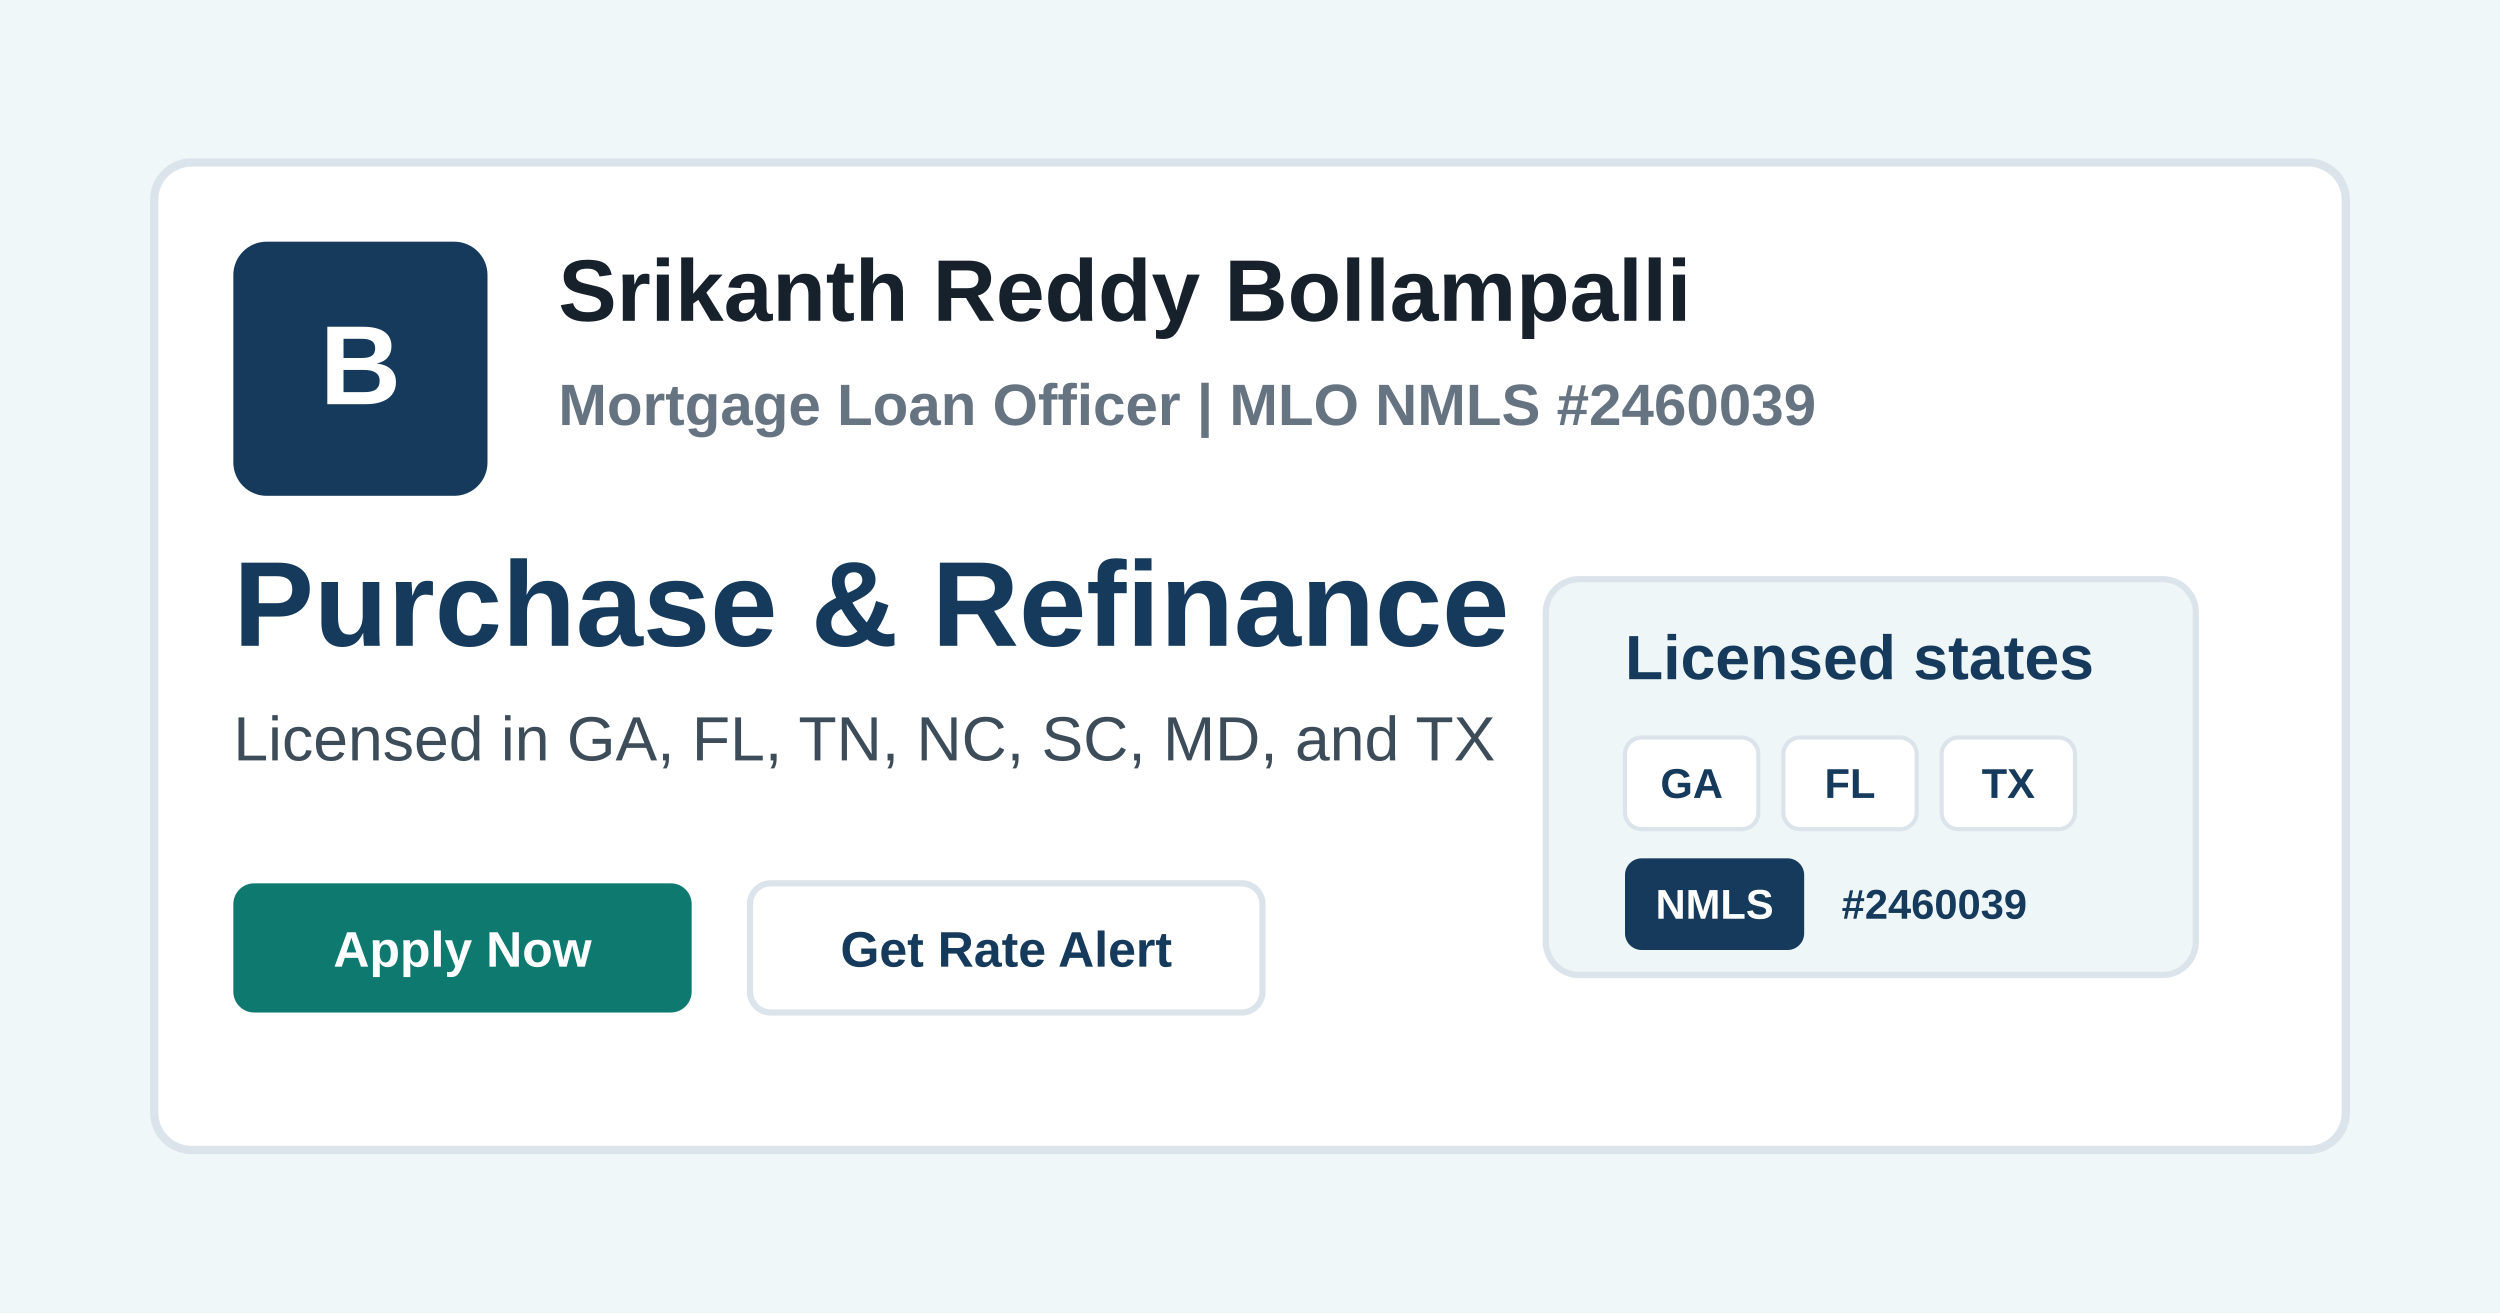
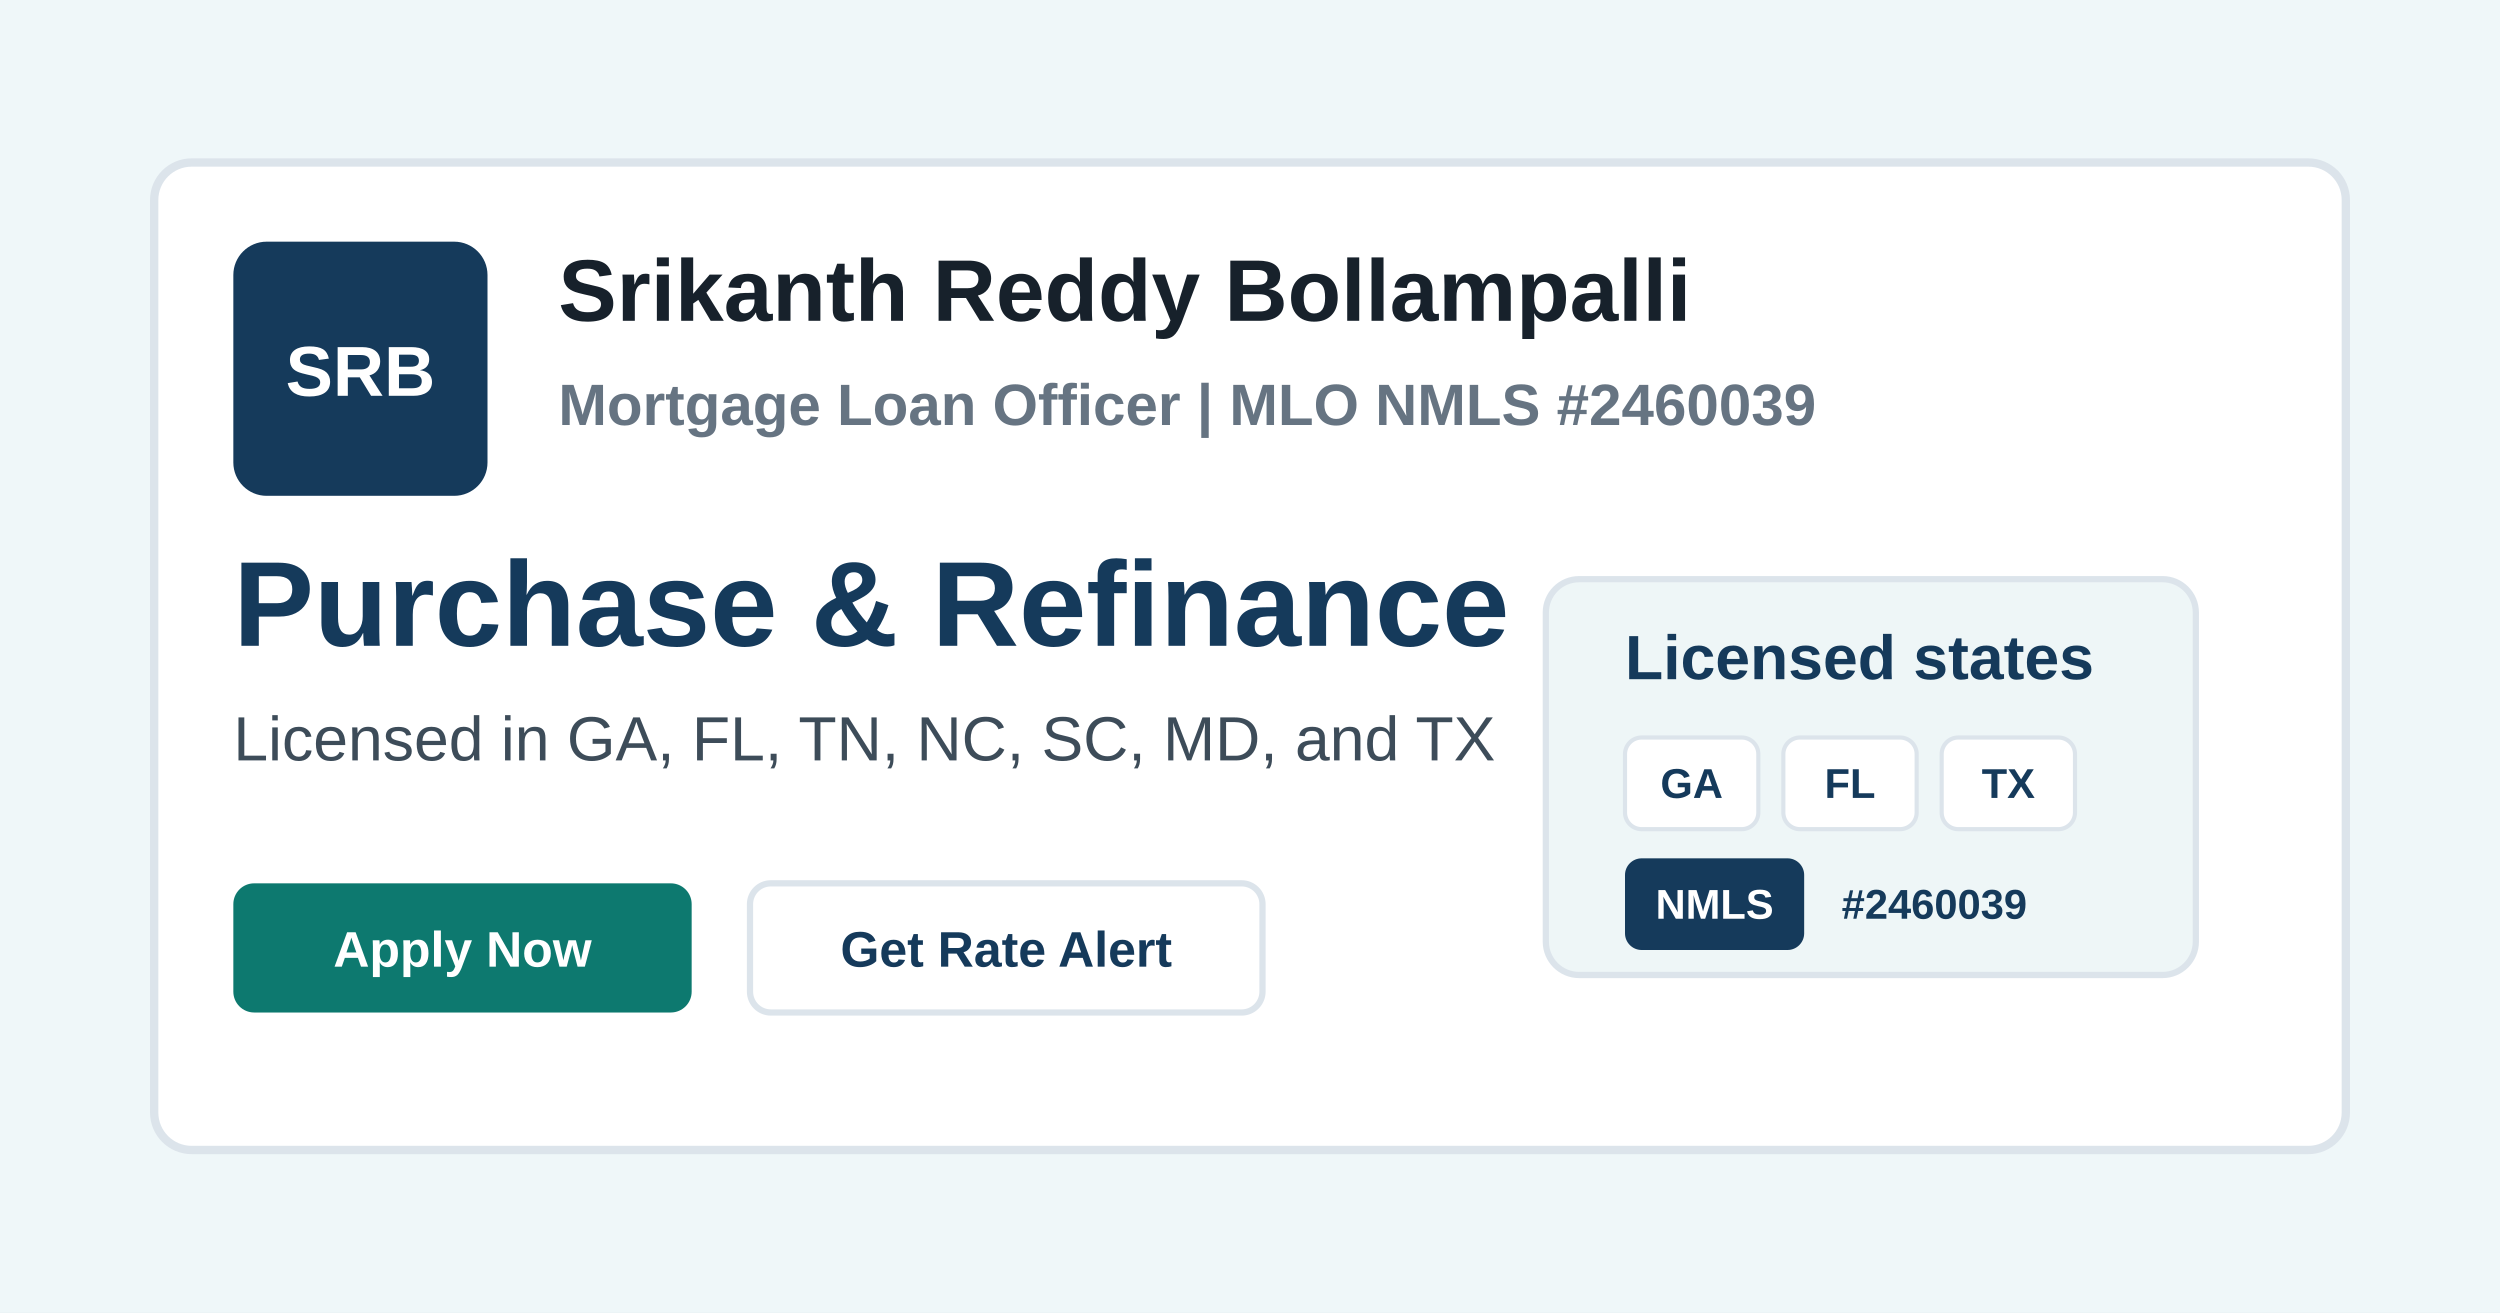
<svg xmlns="http://www.w3.org/2000/svg" viewBox="0 0 1200 630" role="img" aria-labelledby="title desc">
  <rect width="1200" height="630" fill="#dceef6" />
  <path d="M0 0h1200v630H0z" fill="#f7fbfb" opacity=".72" />
  <rect x="74" y="78" width="1052" height="474" rx="18" fill="#ffffff" stroke="#dce4eb" stroke-width="4" />
  <rect x="112" y="116" width="122" height="122" rx="16" fill="#153a5b" />
-   <text x="173" y="194" text-anchor="middle" font-family="Arial, sans-serif" font-size="54" font-weight="700" fill="#ffffff">B</text>
+   <text x="173" y="190" text-anchor="middle" font-family="Arial, sans-serif" font-size="34" font-weight="700" fill="#ffffff">SRB</text>
  <text x="268" y="154" font-family="Arial, sans-serif" font-size="42" font-weight="700" fill="#17212b">Srikanth Reddy Bollampalli</text>
  <text x="268" y="204" font-family="Arial, sans-serif" font-size="28" font-weight="700" fill="#667482">Mortgage Loan Officer | MLO NMLS #2460039</text>
  <text x="112" y="310" font-family="Arial, sans-serif" font-size="58" font-weight="700" fill="#153a5b">Purchase &amp; Refinance</text>
  <text x="112" y="365" font-family="Arial, sans-serif" font-size="30" fill="#3d4c59">Licensed in GA, FL, TN, NC, SC, MD, and TX</text>
  <rect x="112" y="424" width="220" height="62" rx="10" fill="#0d796f" />
  <text x="222" y="464" text-anchor="middle" font-family="Arial, sans-serif" font-size="24" font-weight="700" fill="#ffffff">Apply Now</text>
  <rect x="360" y="424" width="246" height="62" rx="10" fill="#ffffff" stroke="#dce4eb" stroke-width="3" />
  <text x="483" y="464" text-anchor="middle" font-family="Arial, sans-serif" font-size="24" font-weight="700" fill="#153a5b">Get Rate Alert</text>
  <rect x="742" y="278" width="312" height="190" rx="16" fill="#eef6f7" stroke="#dce4eb" stroke-width="3" />
  <text x="780" y="326" font-family="Arial, sans-serif" font-size="30" font-weight="700" fill="#153a5b">Licensed states</text>
  <rect x="780" y="354" width="64" height="44" rx="8" fill="#ffffff" stroke="#dce4eb" stroke-width="2" />
  <text x="812" y="383" text-anchor="middle" font-family="Arial, sans-serif" font-size="20" font-weight="700" fill="#153a5b">GA</text>
  <rect x="856" y="354" width="64" height="44" rx="8" fill="#ffffff" stroke="#dce4eb" stroke-width="2" />
  <text x="888" y="383" text-anchor="middle" font-family="Arial, sans-serif" font-size="20" font-weight="700" fill="#153a5b">FL</text>
  <rect x="932" y="354" width="64" height="44" rx="8" fill="#ffffff" stroke="#dce4eb" stroke-width="2" />
  <text x="964" y="383" text-anchor="middle" font-family="Arial, sans-serif" font-size="20" font-weight="700" fill="#153a5b">TX</text>
  <rect x="780" y="412" width="86" height="44" rx="8" fill="#153a5b" />
  <text x="823" y="441" text-anchor="middle" font-family="Arial, sans-serif" font-size="20" font-weight="700" fill="#ffffff">NMLS</text>
  <text x="884" y="441" font-family="Arial, sans-serif" font-size="20" font-weight="700" fill="#153a5b">#2460039</text>
</svg>
